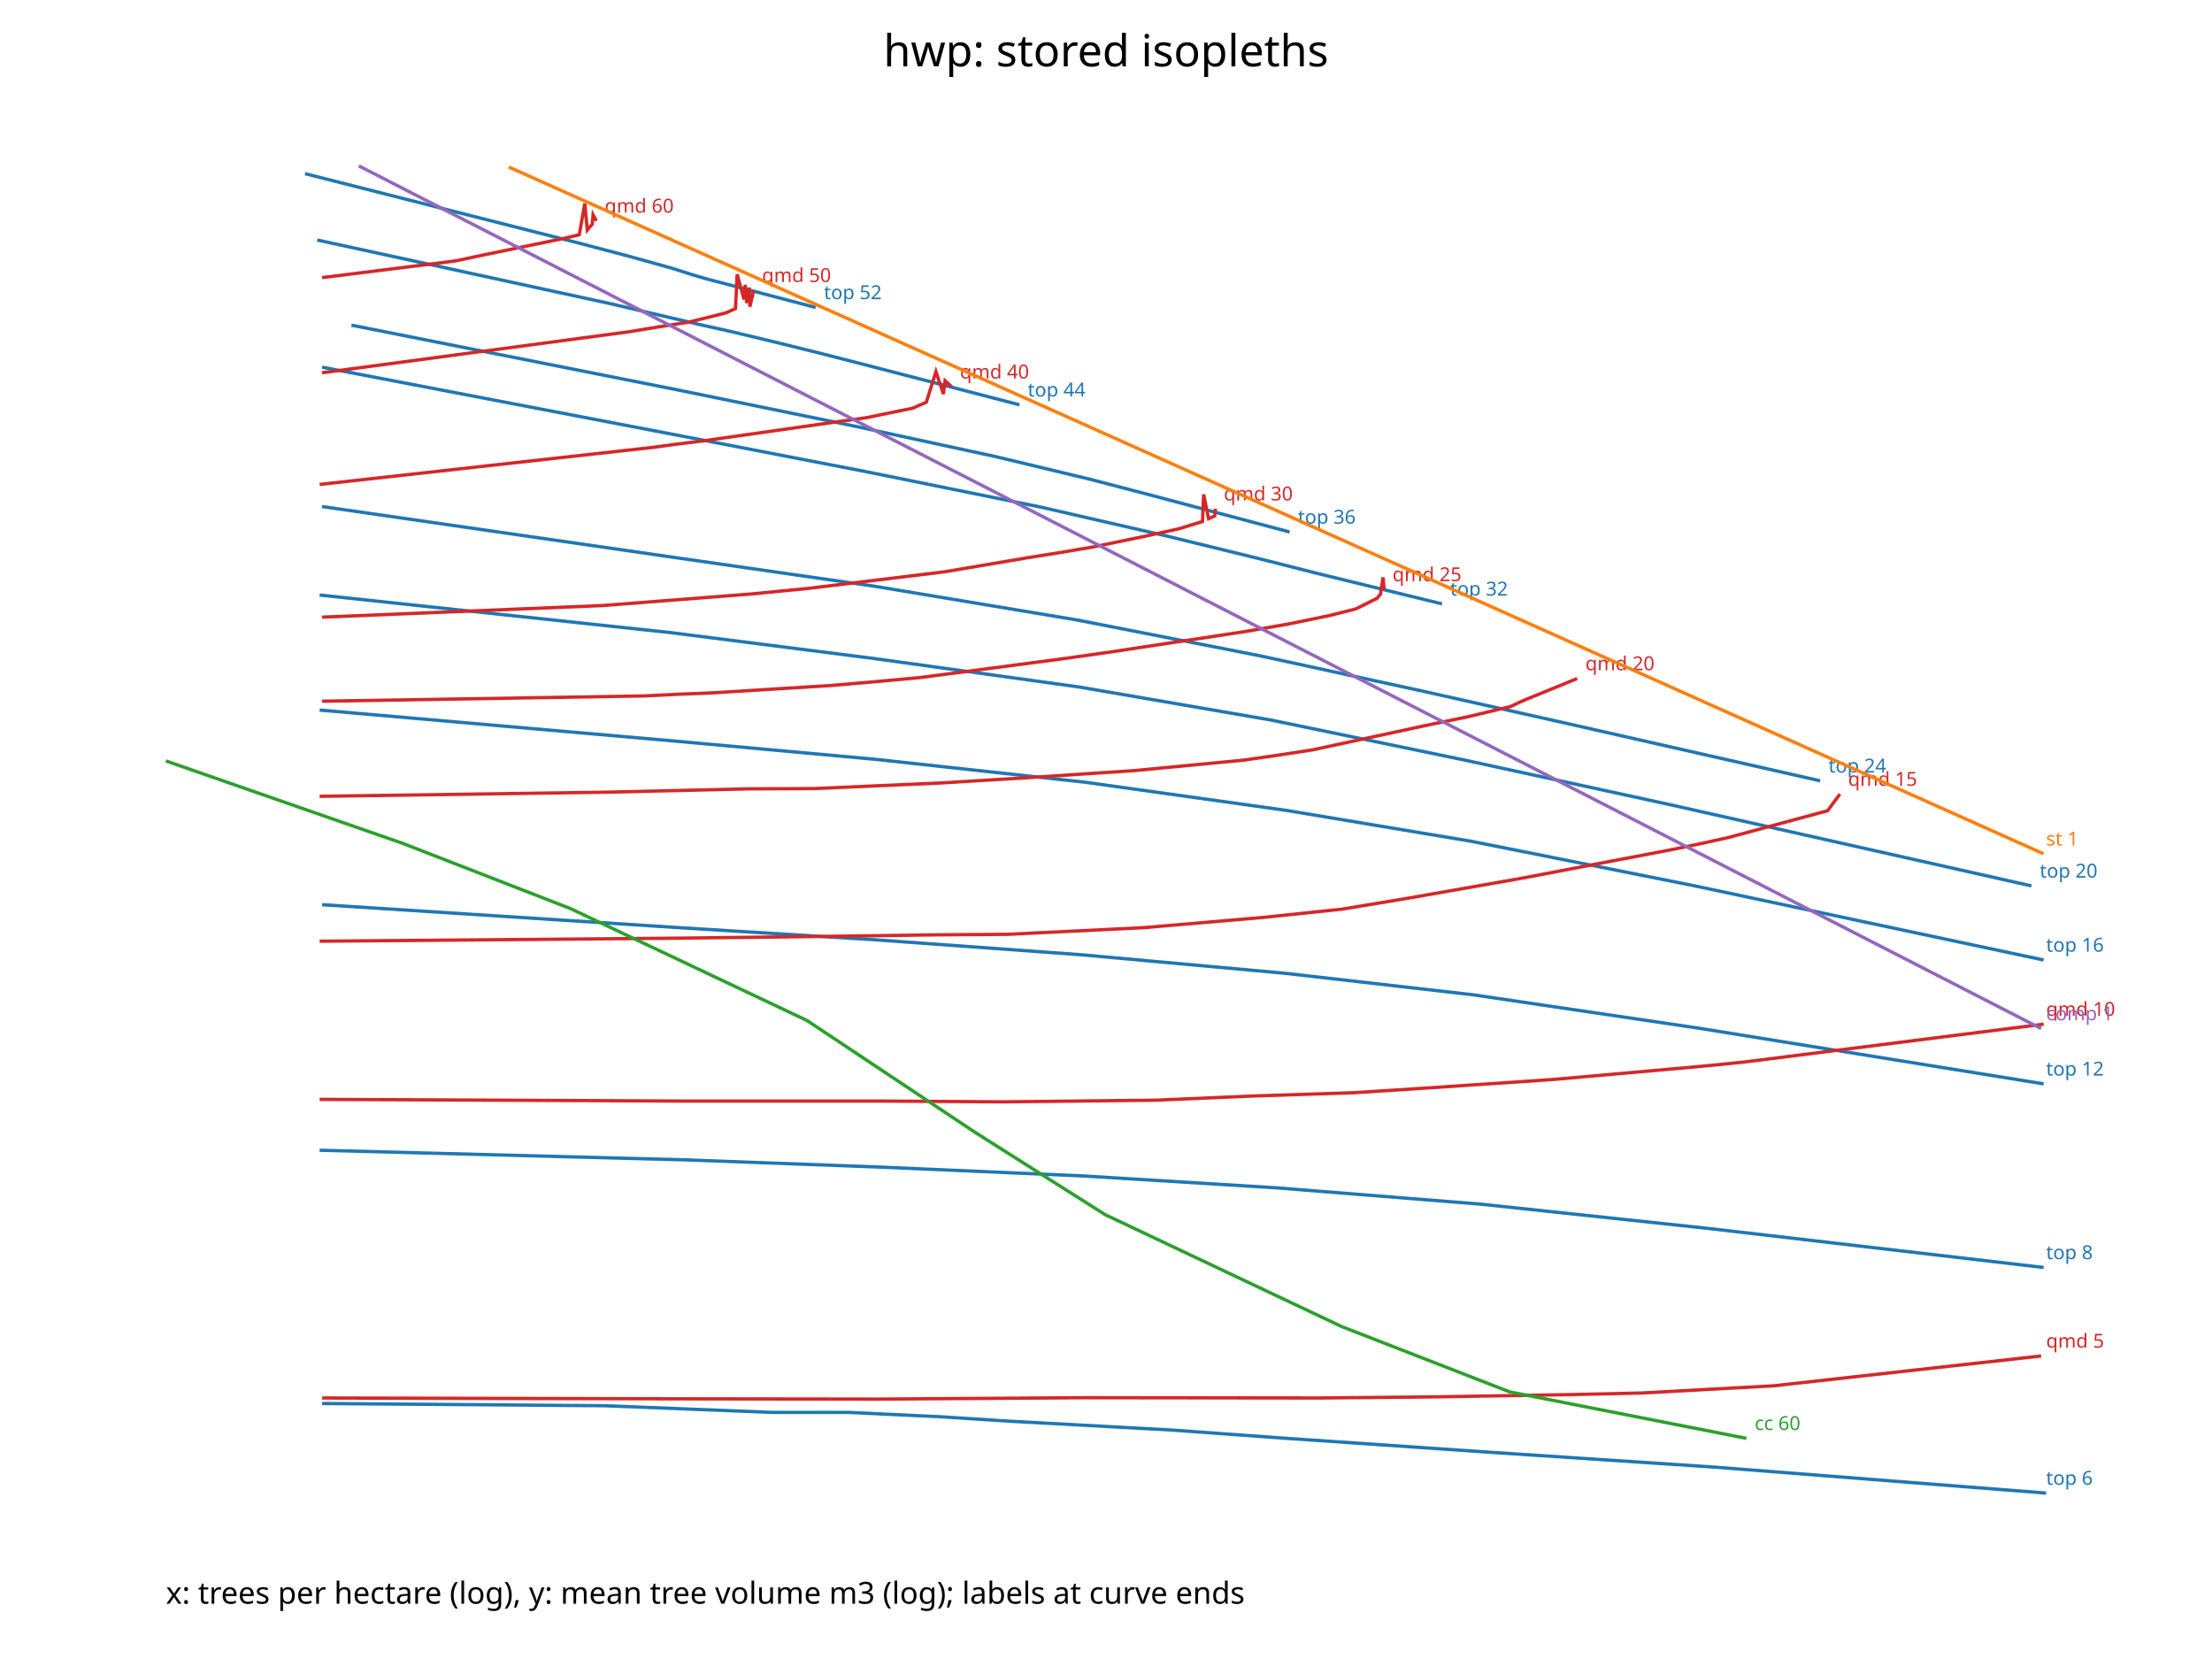
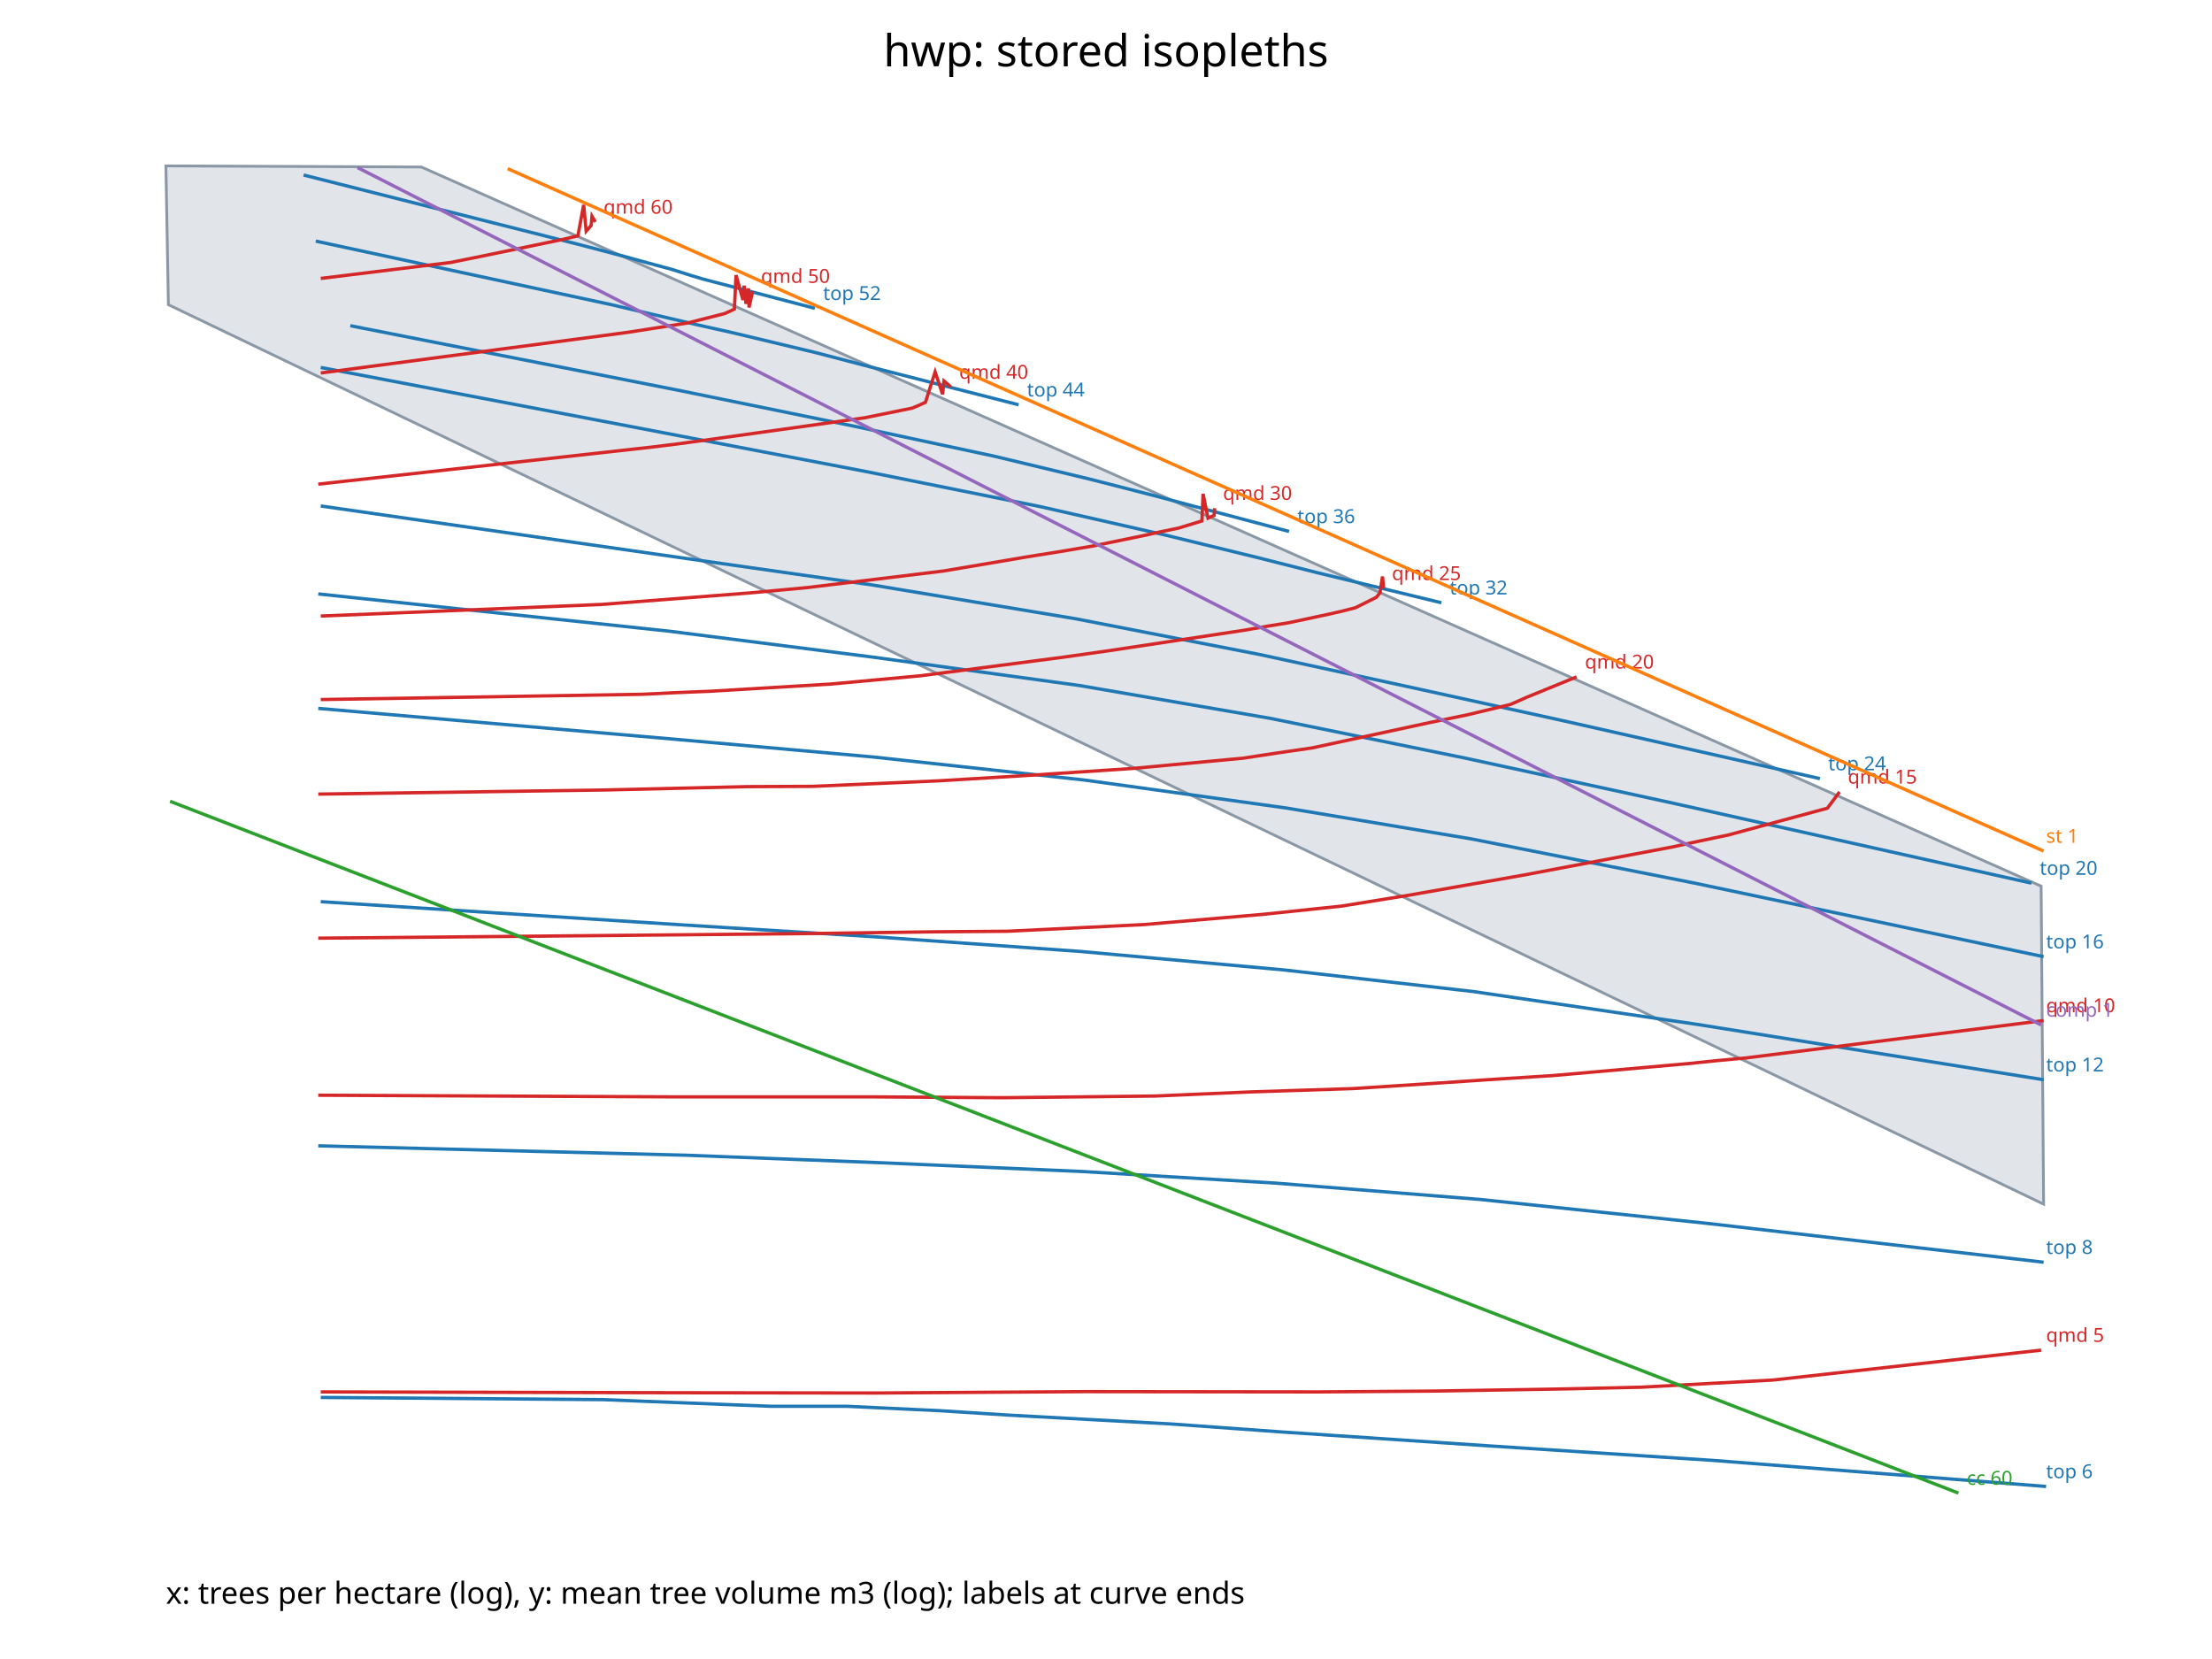
<svg xmlns="http://www.w3.org/2000/svg" viewBox="0 0 800 600">
  <rect width="100%" height="100%" fill="#ffffff" />
  <text x="400" y="24" text-anchor="middle" font-family="sans-serif" font-size="16">hwp: stored isopleths</text>
-   <polyline fill="none" stroke="#1f77b4" stroke-width="1.2" points="110.3,62.8 209.3,87.9 226.8,92.5 235.1,94.8 243.3,97.1 250.2,99.3 254.9,100.7 295.0,111.2" />
-   <text x="298.0" y="108.2" font-family="sans-serif" font-size="7" fill="#1f77b4">top 52</text>
-   <polyline fill="none" stroke="#1f77b4" stroke-width="1.2" points="114.7,86.8 221.1,109.9 236.9,113.6 252.7,117.3 264.8,120.0 280.2,123.7 295.6,127.5 315.1,132.5 368.7,146.4" />
-   <text x="371.7" y="143.4" font-family="sans-serif" font-size="7" fill="#1f77b4">top 44</text>
-   <polyline fill="none" stroke="#1f77b4" stroke-width="1.2" points="127.1,117.6 245.0,141.0 309.0,154.1 359.9,165.1 394.5,173.4 418.2,179.6 432.5,183.4 466.4,192.4" />
-   <text x="469.4" y="189.4" font-family="sans-serif" font-size="7" fill="#1f77b4">top 36</text>
-   <polyline fill="none" stroke="#1f77b4" stroke-width="1.2" points="116.5,132.8 245.0,157.4 313.8,170.7 376.4,183.4 421.7,193.8 454.8,201.9 476.5,207.4 521.5,218.4" />
-   <text x="524.5" y="215.4" font-family="sans-serif" font-size="7" fill="#1f77b4">top 32</text>
-   <polyline fill="none" stroke="#1f77b4" stroke-width="1.2" points="116.5,183.2 245.9,201.9 316.1,212.0 389.4,224.2 455.8,237.2 514.7,250.0 565.6,261.4 658.3,282.4" />
-   <text x="661.3" y="279.4" font-family="sans-serif" font-size="7" fill="#1f77b4">top 24</text>
-   <polyline fill="none" stroke="#1f77b4" stroke-width="1.2" points="115.6,215.2 242.6,228.8 316.4,238.2 390.5,248.5 459.6,260.4 530.2,275.0 603.9,291.0 734.7,320.4" />
-   <text x="737.7" y="317.4" font-family="sans-serif" font-size="7" fill="#1f77b4">top 20</text>
-   <polyline fill="none" stroke="#1f77b4" stroke-width="1.2" points="115.6,256.8 243.8,268.0 316.4,274.6 392.4,282.9 465.3,293.1 532.3,304.3 613.0,320.4 739.1,347.2" />
-   <text x="740.0" y="344.2" font-family="sans-serif" font-size="7" fill="#1f77b4">top 16</text>
-   <polyline fill="none" stroke="#1f77b4" stroke-width="1.2" points="116.5,327.2 245.6,335.5 316.7,339.9 391.0,345.3 464.7,352.0 532.9,359.8 614.0,371.8 739.1,392.0" />
-   <text x="740.0" y="389.0" font-family="sans-serif" font-size="7" fill="#1f77b4">top 12</text>
-   <polyline fill="none" stroke="#1f77b4" stroke-width="1.2" points="115.6,416.0 248.5,419.5 318.4,422.1 391.8,425.3 461.7,429.6 535.5,435.5 618.0,444.3 739.1,458.4" />
-   <text x="740.0" y="455.4" font-family="sans-serif" font-size="7" fill="#1f77b4">top 8</text>
-   <polyline fill="none" stroke="#1f77b4" stroke-width="1.2" points="116.5,507.6 218.6,508.4 248.8,509.6 279.0,510.8 306.6,510.8 323.4,511.6 340.3,512.4 365.2,514.0 394.5,515.6 423.8,517.2 463.9,520.1 538.4,525.2 620.0,530.6 740.0,540.0" />
-   <text x="740.0" y="537.0" font-family="sans-serif" font-size="7" fill="#1f77b4">top 6</text>
-   <polyline fill="none" stroke="#d62728" stroke-width="1.2" points="116.5,100.4 163.7,94.5 165.5,94.2 174.9,92.2 204.0,86.2 206.5,85.6 209.5,84.9 211.5,73.6 212.4,83.2 213.3,82.1 214.2,81.1 214.5,77.7 215.1,78.8 215.7,79.9" />
-   <text x="218.7" y="76.9" font-family="sans-serif" font-size="7" fill="#d62728">qmd 60</text>
-   <polyline fill="none" stroke="#d62728" stroke-width="1.2" points="116.5,134.8 227.4,120.0 238.3,118.2 249.1,116.5 262.4,113.2 264.2,112.4 266.0,111.6 266.6,99.2 269.1,108.3 269.5,103.0 270.1,109.6 271.0,104.0 271.2,110.9 272.6,105.0" />
-   <text x="275.6" y="102.0" font-family="sans-serif" font-size="7" fill="#d62728">qmd 50</text>
-   <polyline fill="none" stroke="#d62728" stroke-width="1.2" points="115.6,175.2 236.1,161.8 245.0,160.6 253.9,159.5 301.7,152.7 307.4,151.9 313.1,151.1 330.2,147.6 332.6,146.5 335.0,145.5 338.5,134.4 341.2,142.5 341.8,137.7 343.0,138.8 344.2,139.9" />
-   <text x="347.2" y="136.9" font-family="sans-serif" font-size="7" fill="#d62728">qmd 40</text>
-   <polyline fill="none" stroke="#d62728" stroke-width="1.2" points="116.5,223.2 218.0,219.0 245.0,216.9 271.9,214.8 292.3,212.8 317.0,209.8 341.6,206.8 371.7,201.7 383.6,199.8 395.4,197.8 413.8,194.0 420.2,192.6 426.5,191.2 434.9,188.6 435.3,178.8 437.1,187.6 439.3,186.6 439.6,184.0" />
-   <text x="442.6" y="181.0" font-family="sans-serif" font-size="7" fill="#d62728">qmd 30</text>
-   <polyline fill="none" stroke="#d62728" stroke-width="1.2" points="116.5,253.6 232.7,251.7 245.0,251.1 257.3,250.6 300.8,247.9 317.0,246.5 333.2,245.0 384.7,238.2 393.2,237.0 401.6,235.8 450.4,228.4 458.4,227.0 466.4,225.6 480.9,222.6 485.7,221.4 490.4,220.2 498.0,216.4 499.3,214.8 500.2,208.8 500.6,213.2" />
-   <text x="503.6" y="210.2" font-family="sans-serif" font-size="7" fill="#d62728">qmd 25</text>
-   <polyline fill="none" stroke="#d62728" stroke-width="1.2" points="115.6,288.0 219.5,286.5 245.0,285.9 270.4,285.3 294.3,285.2 317.0,284.2 339.7,283.2 371.1,281.3 390.6,280.0 410.2,278.7 449.9,274.9 462.3,273.1 474.7,271.2 517.4,262.0 524.2,260.6 531.0,259.2 546.4,255.5 549.3,254.1 552.3,252.8 570.4,245.4" />
-   <text x="573.4" y="242.4" font-family="sans-serif" font-size="7" fill="#d62728">qmd 20</text>
-   <polyline fill="none" stroke="#d62728" stroke-width="1.2" points="115.6,340.4 245.0,339.3 295.5,338.7 317.0,338.4 338.5,338.1 364.6,337.9 389.2,336.7 413.7,335.5 456.8,331.8 471.1,330.3 485.4,328.8 509.5,324.8 530.0,321.2 550.5,317.6 605.0,307.2 615.1,305.1 625.1,302.9 661.0,293.2 665.4,287.2" />
-   <text x="668.4" y="284.2" font-family="sans-serif" font-size="7" fill="#d62728">qmd 15</text>
-   <polyline fill="none" stroke="#d62728" stroke-width="1.2" points="115.6,397.6 245.0,398.2 317.0,398.2 362.7,398.5 390.3,398.2 417.9,397.9 452.7,396.4 471.1,395.8 489.5,395.2 514.4,393.6 538.1,392.0 561.8,390.4 610.3,386.1 621.0,385.1 631.6,384.0 739.1,370.4" />
-   <text x="740.0" y="367.4" font-family="sans-serif" font-size="7" fill="#d62728">qmd 10</text>
-   <polyline fill="none" stroke="#d62728" stroke-width="1.2" points="116.5,505.6 243.1,505.9 317.2,506.0 392.5,505.5 477.1,505.6 518.8,505.2 542.8,504.8 566.8,504.4 593.7,503.8 617.5,502.5 641.4,501.2 738.2,490.4" />
-   <text x="740.0" y="487.4" font-family="sans-serif" font-size="7" fill="#d62728">qmd 5</text>
-   <polyline fill="none" stroke="#9467bd" stroke-width="1.2" points="129.8,60.0 738.2,372.0" />
-   <text x="740.0" y="369.0" font-family="sans-serif" font-size="7" fill="#9467bd">comp 1</text>
-   <polyline fill="none" stroke="#ff7f0e" stroke-width="1.2" points="184.0,60.4 739.1,308.8" />
-   <text x="740.0" y="305.8" font-family="sans-serif" font-size="7" fill="#ff7f0e">st 1</text>
-   <polyline fill="none" stroke="#2ca02c" stroke-width="1.2" points="60.0,275.2 145.6,305.0 206.3,328.6 291.9,369.1 352.6,409.5 399.7,439.3 485.3,479.8 546.0,503.4 631.6,520.2" />
-   <text x="634.6" y="517.2" font-family="sans-serif" font-size="7" fill="#2ca02c">cc 60</text>
+   <polygon fill="#c9ced6" fill-opacity="0.55" stroke="#8a97a5" stroke-width="1" points="152.4,60.4 738.2,320.5 739.1,435.5 60.9,110.2 60.0,60.0" />
+   <polyline fill="none" stroke="#1f77b4" stroke-width="1.2" points="109.8,63.3 208.9,88.3 226.4,92.9 234.7,95.2 242.9,97.4 249.8,99.6 254.5,101.0 294.7,111.5" />
+   <text x="297.7" y="108.5" font-family="sans-serif" font-size="7" fill="#1f77b4">top 52</text>
+   <polyline fill="none" stroke="#1f77b4" stroke-width="1.2" points="114.2,87.2 220.7,110.1 236.5,113.8 252.3,117.5 264.4,120.2 279.9,123.9 295.3,127.6 314.8,132.7 368.4,146.4" />
+   <text x="371.4" y="143.4" font-family="sans-serif" font-size="7" fill="#1f77b4">top 44</text>
+   <polyline fill="none" stroke="#1f77b4" stroke-width="1.2" points="126.7,117.8 244.6,141.0 308.7,154.1 359.6,165.0 394.2,173.3 418.0,179.4 432.2,183.2 466.2,192.2" />
+   <text x="469.2" y="189.2" font-family="sans-serif" font-size="7" fill="#1f77b4">top 36</text>
+   <polyline fill="none" stroke="#1f77b4" stroke-width="1.2" points="116.0,132.9 244.6,157.4 313.5,170.6 376.1,183.2 421.4,193.5 454.6,201.6 476.3,207.1 521.3,218.0" />
+   <text x="524.3" y="215.0" font-family="sans-serif" font-size="7" fill="#1f77b4">top 32</text>
+   <polyline fill="none" stroke="#1f77b4" stroke-width="1.2" points="116.0,183.0 245.5,201.6 315.7,211.6 389.1,223.8 455.5,236.7 514.5,249.5 565.5,260.7 658.2,281.6" />
+   <text x="661.2" y="278.6" font-family="sans-serif" font-size="7" fill="#1f77b4">top 24</text>
+   <polyline fill="none" stroke="#1f77b4" stroke-width="1.2" points="115.1,214.8 242.2,228.3 316.0,237.7 390.2,247.9 459.4,259.8 530.0,274.2 603.8,290.2 734.7,319.4" />
+   <text x="737.7" y="316.4" font-family="sans-serif" font-size="7" fill="#1f77b4">top 20</text>
+   <polyline fill="none" stroke="#1f77b4" stroke-width="1.2" points="115.1,256.2 243.4,267.3 316.0,273.8 392.1,282.1 465.0,292.2 532.1,303.4 612.9,319.4 739.1,346.0" />
+   <text x="740.0" y="343.0" font-family="sans-serif" font-size="7" fill="#1f77b4">top 16</text>
+   <polyline fill="none" stroke="#1f77b4" stroke-width="1.2" points="116.0,326.1 245.2,334.4 316.3,338.8 390.7,344.1 464.4,350.8 532.8,358.6 613.9,370.5 739.1,390.5" />
+   <text x="740.0" y="387.5" font-family="sans-serif" font-size="7" fill="#1f77b4">top 12</text>
+   <polyline fill="none" stroke="#1f77b4" stroke-width="1.2" points="115.1,414.4 248.1,417.8 318.1,420.5 391.6,423.7 461.5,427.9 535.3,433.8 617.9,442.5 739.1,456.5" />
+   <text x="740.0" y="453.5" font-family="sans-serif" font-size="7" fill="#1f77b4">top 8</text>
+   <polyline fill="none" stroke="#1f77b4" stroke-width="1.2" points="116.0,505.4 218.2,506.2 248.4,507.4 278.7,508.6 306.2,508.6 323.1,509.4 340.0,510.2 364.9,511.8 394.2,513.4 423.6,515.0 463.7,517.9 538.2,522.9 619.9,528.2 740.0,537.6" />
+   <text x="740.0" y="534.6" font-family="sans-serif" font-size="7" fill="#1f77b4">top 6</text>
+   <polyline fill="none" stroke="#d62728" stroke-width="1.2" points="116.0,100.7 163.2,94.9 165.1,94.5 174.5,92.6 203.5,86.6 206.0,86.0 209.0,85.3 211.1,74.1 212.0,83.6 212.9,82.6 213.8,81.5 214.1,78.2 214.7,79.2 215.3,80.3" />
+   <text x="218.3" y="77.3" font-family="sans-serif" font-size="7" fill="#d62728">qmd 60</text>
+   <polyline fill="none" stroke="#d62728" stroke-width="1.2" points="116.0,134.9 227.0,120.2 237.9,118.5 248.7,116.8 262.1,113.4 263.9,112.6 265.6,111.8 266.2,99.5 268.7,108.5 269.1,103.3 269.8,109.9 270.7,104.3 270.9,111.2 272.2,105.3" />
+   <text x="275.2" y="102.3" font-family="sans-serif" font-size="7" fill="#d62728">qmd 50</text>
+   <polyline fill="none" stroke="#d62728" stroke-width="1.2" points="115.1,175.1 235.7,161.7 244.6,160.6 253.5,159.4 301.4,152.7 307.0,151.9 312.7,151.1 329.9,147.6 332.3,146.6 334.7,145.5 338.2,134.5 340.9,142.6 341.4,137.8 342.7,138.9 343.9,140.0" />
+   <text x="346.9" y="137.0" font-family="sans-serif" font-size="7" fill="#d62728">qmd 40</text>
+   <polyline fill="none" stroke="#d62728" stroke-width="1.2" points="116.0,222.8 217.6,218.6 244.6,216.5 271.6,214.4 292.0,212.5 316.7,209.5 341.3,206.5 371.4,201.4 383.3,199.5 395.1,197.5 413.6,193.7 419.9,192.3 426.2,191.0 434.7,188.4 435.1,178.6 436.9,187.4 439.1,186.4 439.3,183.8" />
+   <text x="442.3" y="180.8" font-family="sans-serif" font-size="7" fill="#d62728">qmd 30</text>
+   <polyline fill="none" stroke="#d62728" stroke-width="1.2" points="116.0,253.0 232.3,251.1 244.6,250.5 256.9,250.0 300.4,247.4 316.7,245.9 332.9,244.4 384.4,237.7 392.9,236.5 401.3,235.3 450.2,227.9 458.2,226.5 466.2,225.2 480.7,222.1 485.5,221.0 490.2,219.8 497.8,216.0 499.1,214.4 500.0,208.5 500.4,212.8" />
+   <text x="503.4" y="209.8" font-family="sans-serif" font-size="7" fill="#d62728">qmd 25</text>
+   <polyline fill="none" stroke="#d62728" stroke-width="1.2" points="115.1,287.2 219.1,285.7 244.6,285.1 270.1,284.5 293.9,284.4 316.7,283.4 339.4,282.4 370.8,280.5 390.4,279.2 409.9,277.9 449.6,274.2 462.1,272.3 474.5,270.5 517.2,261.3 524.0,259.9 530.8,258.5 546.2,254.8 549.2,253.5 552.1,252.2 570.2,244.8" />
+   <text x="573.2" y="241.8" font-family="sans-serif" font-size="7" fill="#d62728">qmd 20</text>
+   <polyline fill="none" stroke="#d62728" stroke-width="1.2" points="115.1,339.3 244.6,338.1 295.1,337.6 316.7,337.3 338.2,337.0 364.4,336.8 388.9,335.6 413.5,334.4 456.6,330.7 470.9,329.2 485.2,327.7 509.3,323.8 529.8,320.2 550.4,316.6 604.9,306.3 615.0,304.1 625.0,302.0 660.9,292.3 665.3,286.4" />
+   <text x="668.3" y="283.4" font-family="sans-serif" font-size="7" fill="#d62728">qmd 15</text>
+   <polyline fill="none" stroke="#d62728" stroke-width="1.2" points="115.1,396.1 244.6,396.7 316.7,396.7 362.4,397.0 390.0,396.7 417.6,396.4 452.5,394.9 470.9,394.3 489.3,393.7 514.2,392.1 537.9,390.5 561.6,389.0 610.2,384.7 620.9,383.6 631.6,382.6 739.1,369.1" />
+   <text x="740.0" y="366.1" font-family="sans-serif" font-size="7" fill="#d62728">qmd 10</text>
+   <polyline fill="none" stroke="#d62728" stroke-width="1.2" points="116.0,503.4 242.7,503.7 316.9,503.8 392.2,503.3 476.9,503.4 518.7,503.1 542.7,502.7 566.7,502.3 593.5,501.7 617.4,500.4 641.3,499.1 738.2,488.3" />
+   <text x="740.0" y="485.3" font-family="sans-serif" font-size="7" fill="#d62728">qmd 5</text>
+   <polyline fill="none" stroke="#9467bd" stroke-width="1.2" points="129.3,60.6 738.2,370.7" />
+   <text x="740.0" y="367.7" font-family="sans-serif" font-size="7" fill="#9467bd">comp 1</text>
+   <polyline fill="none" stroke="#ff7f0e" stroke-width="1.2" points="183.6,61.0 739.1,307.8" />
+   <text x="740.0" y="304.8" font-family="sans-serif" font-size="7" fill="#ff7f0e">st 1</text>
+   <polyline fill="none" stroke="#2ca02c" stroke-width="1.2" points="61.5,289.8 708.3,540.0" />
+   <text x="711.3" y="537.0" font-family="sans-serif" font-size="7" fill="#2ca02c">cc 60</text>
  <text x="60" y="580" font-family="sans-serif" font-size="11">x: trees per hectare (log), y: mean tree volume m3 (log); labels at curve ends</text>
</svg>
